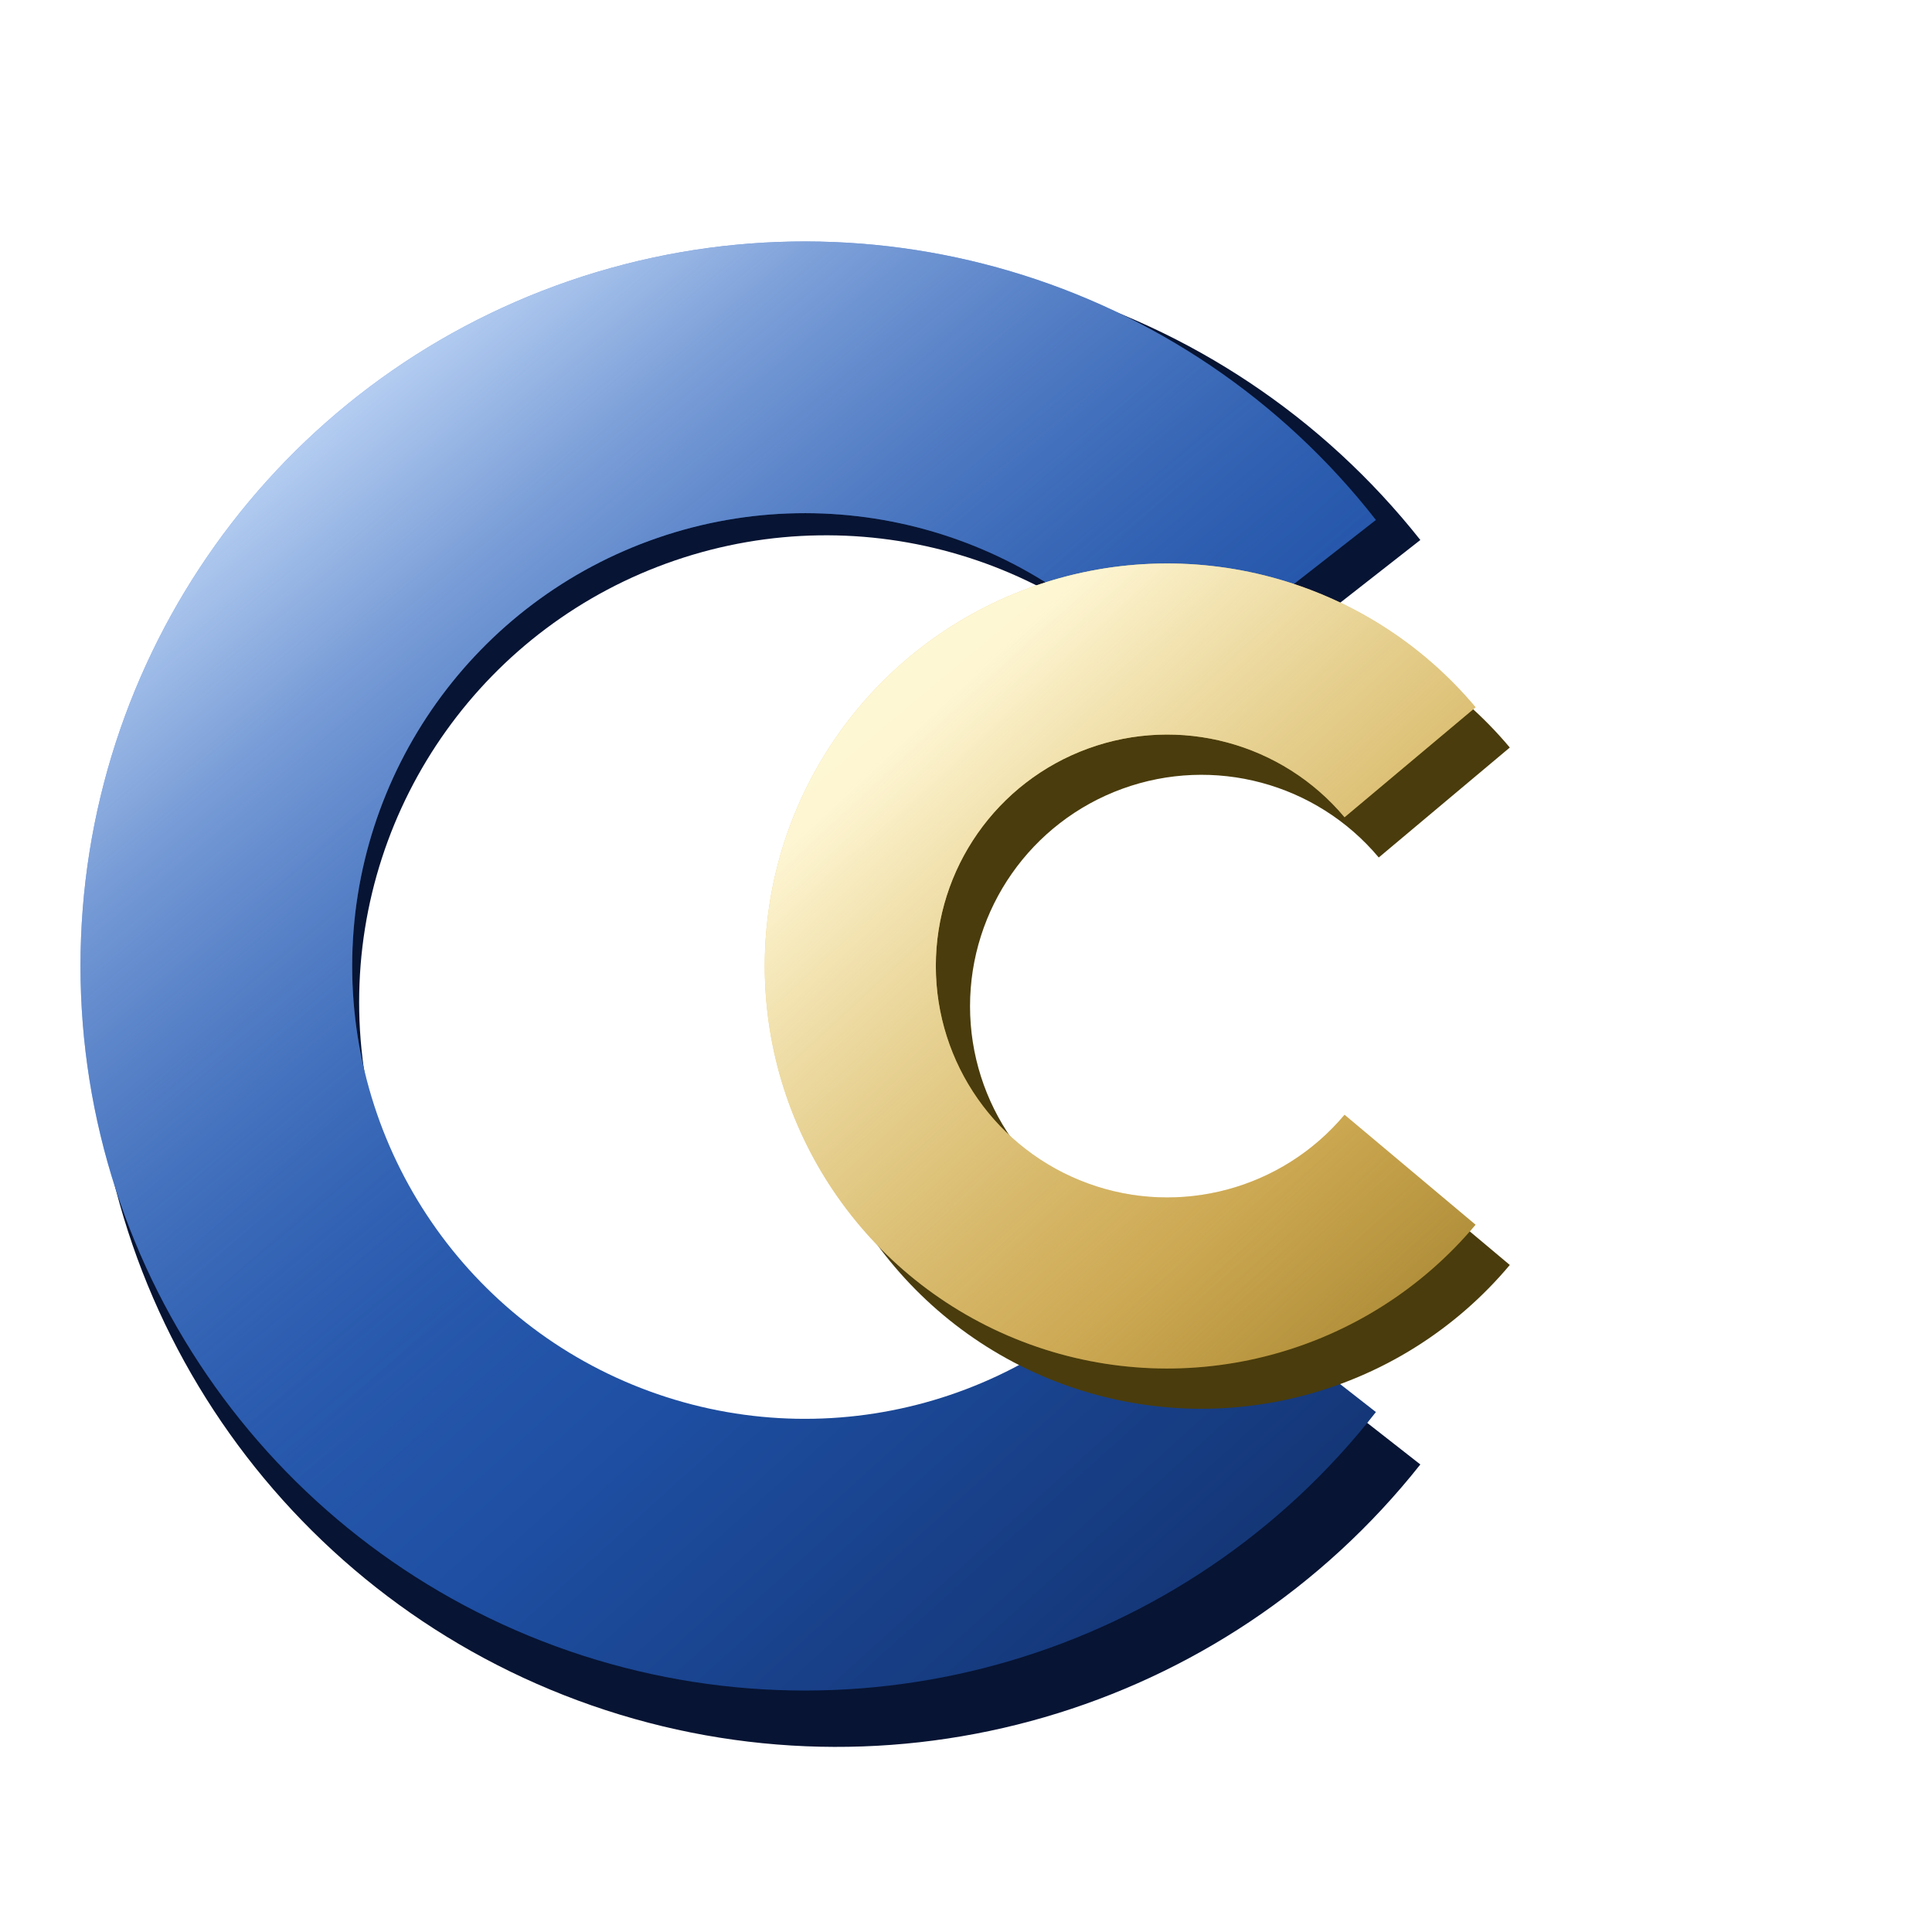
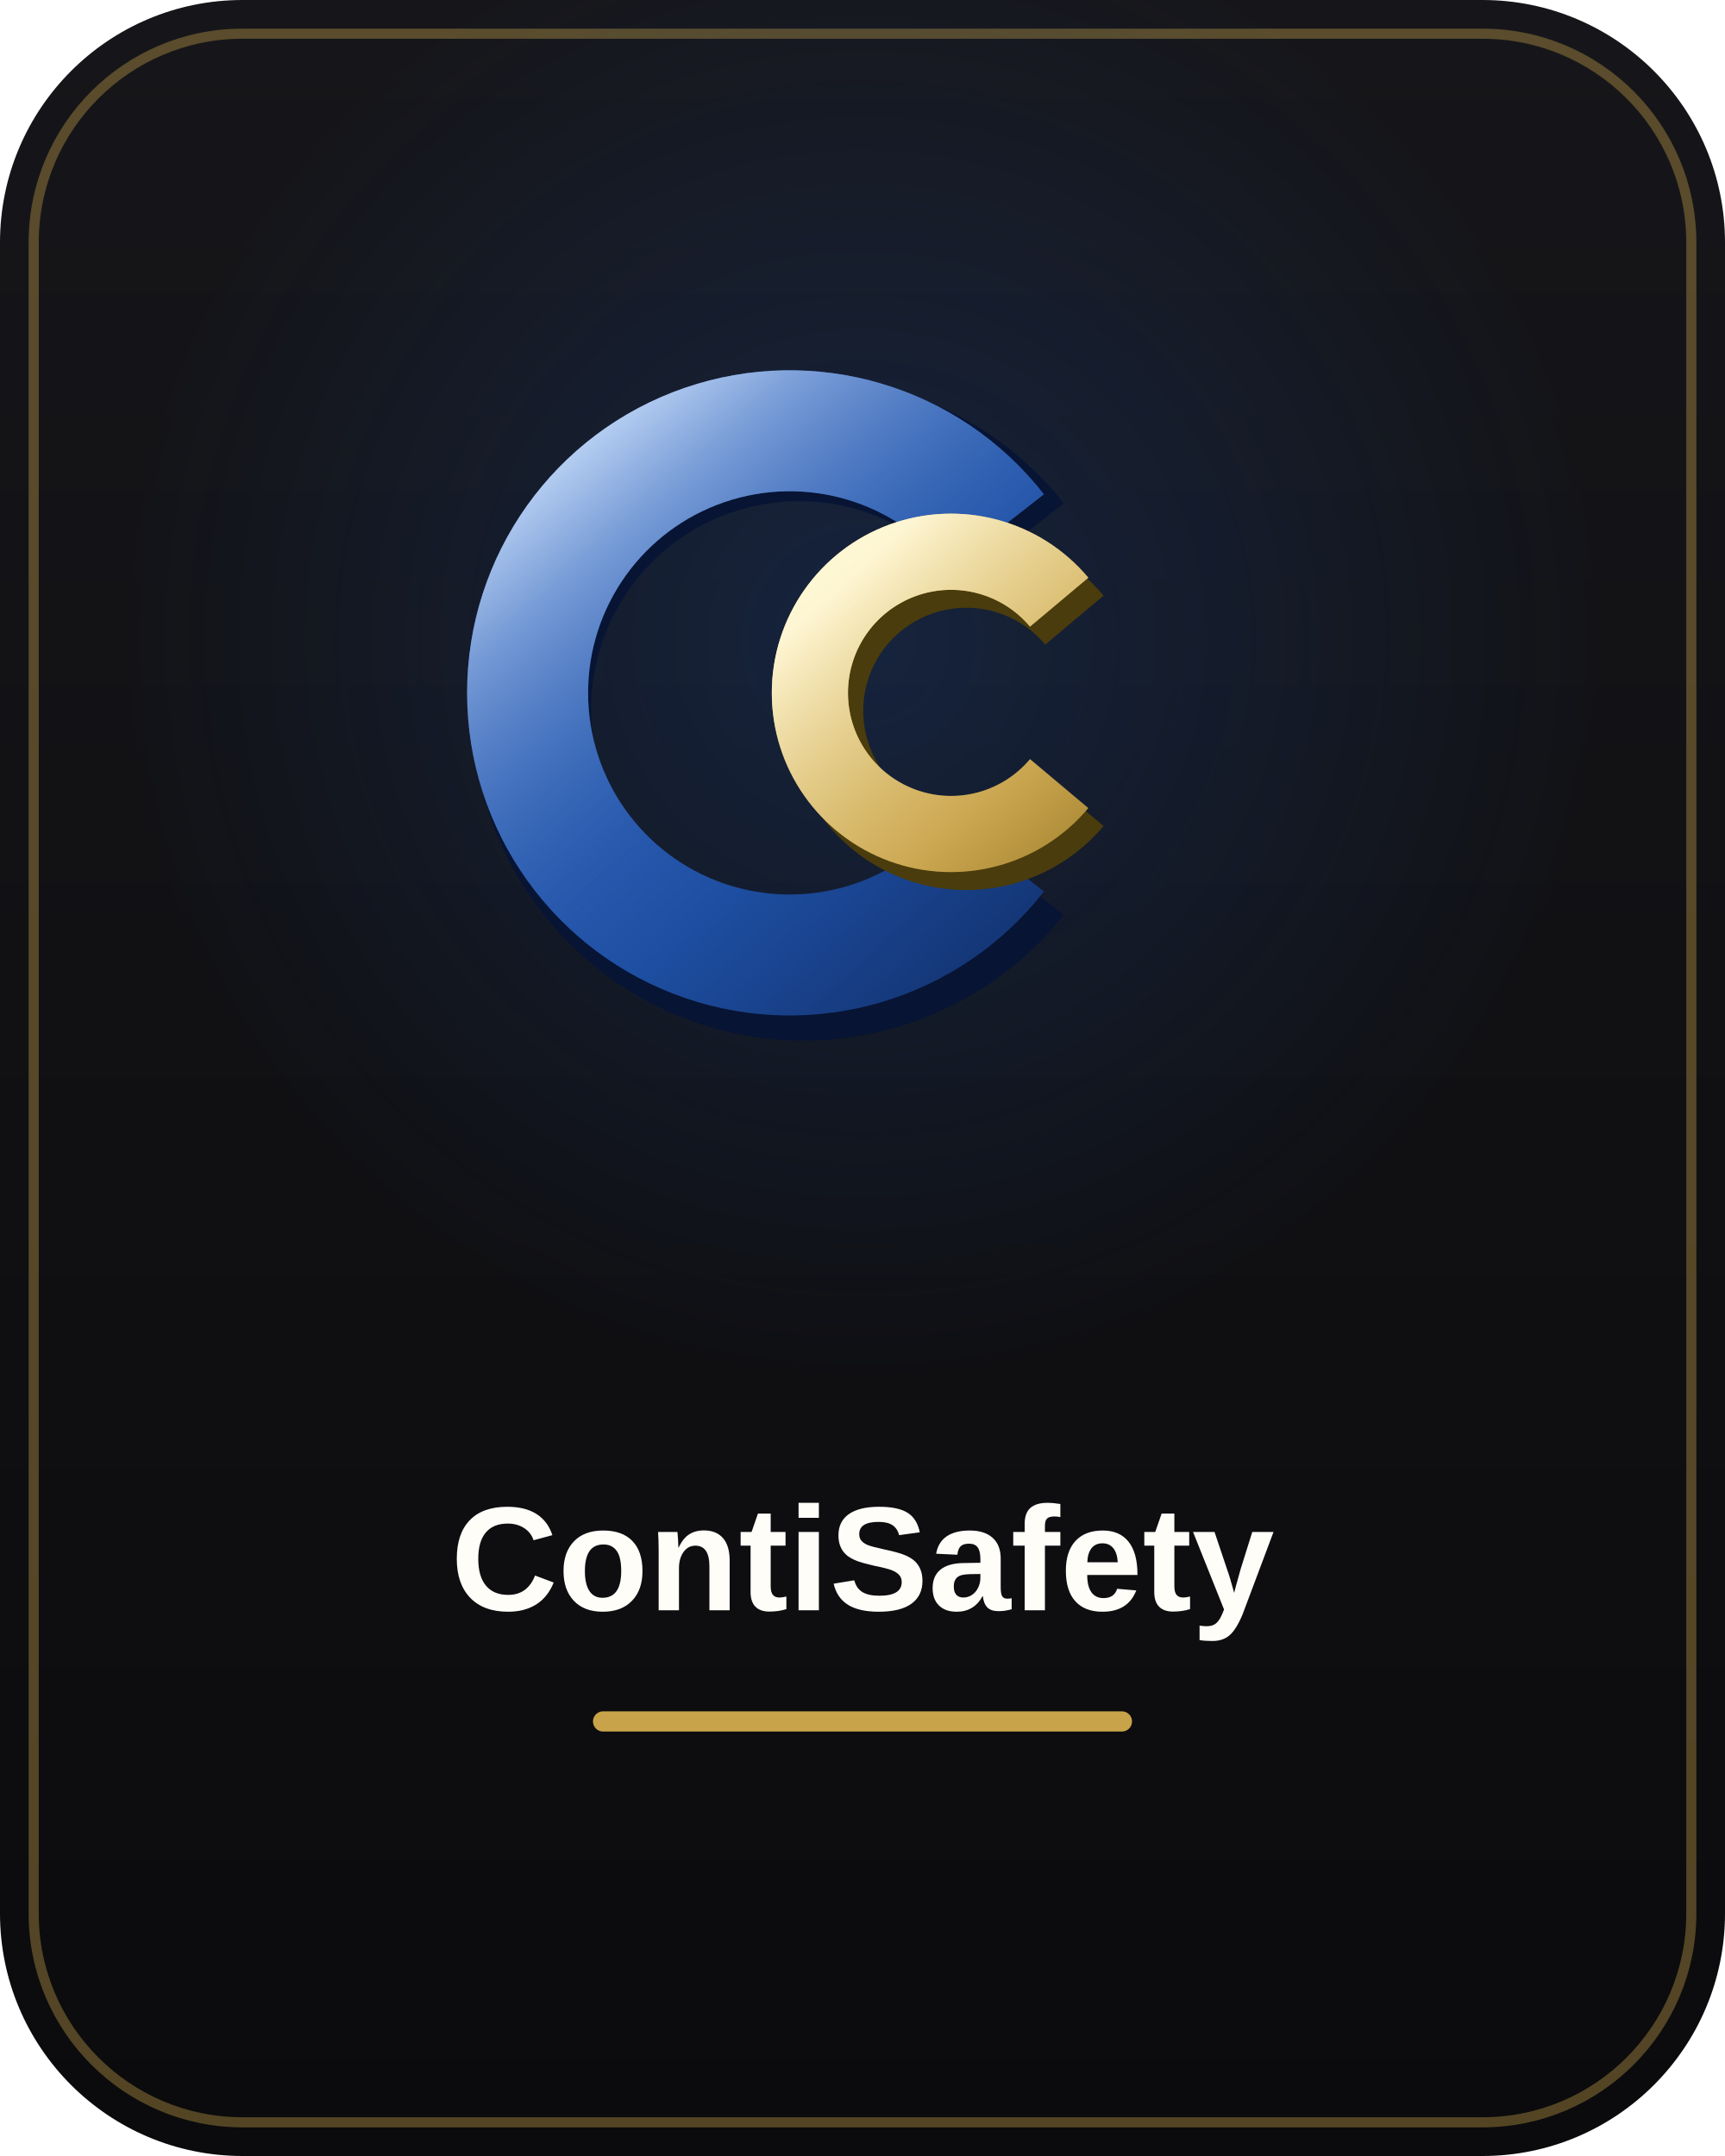
- <svg xmlns="http://www.w3.org/2000/svg" viewBox="0 0 96 96" fill="none">
+ <svg xmlns="http://www.w3.org/2000/svg" viewBox="0 0 512 640" fill="none">
  <defs>
-     <linearGradient id="cc-blue" x1="10" y1="6" x2="86" y2="90" gradientUnits="userSpaceOnUse">
-       <stop offset="0%" stop-color="#9cc4f5" />
-       <stop offset="22%" stop-color="#3b6ec4" />
-       <stop offset="55%" stop-color="#1e4fa3" />
-       <stop offset="100%" stop-color="#0a1d4a" />
+     <linearGradient id="tile-face" x1="256" y1="0" x2="256" y2="640" gradientUnits="userSpaceOnUse">
+       <stop offset="0%" stop-color="#16161a" />
+       <stop offset="100%" stop-color="#0b0b0d" />
    </linearGradient>
-     <linearGradient id="cc-blue-hi" x1="18" y1="14" x2="48" y2="50" gradientUnits="userSpaceOnUse">
-       <stop offset="0%" stop-color="#d7e8ff" stop-opacity=".9" />
+     <radialGradient id="tile-glow" cx="256" cy="190" r="220" gradientUnits="userSpaceOnUse">
+       <stop offset="0%" stop-color="#1e4fa3" stop-opacity=".28" />
      <stop offset="100%" stop-color="#1e4fa3" stop-opacity="0" />
-     </linearGradient>
-     <linearGradient id="cc-gold" x1="38" y1="18" x2="90" y2="80" gradientUnits="userSpaceOnUse">
-       <stop offset="0%" stop-color="#fff3c4" />
-       <stop offset="28%" stop-color="#e0c36a" />
-       <stop offset="58%" stop-color="#c9a34a" />
-       <stop offset="100%" stop-color="#6f5a12" />
-     </linearGradient>
-     <linearGradient id="cc-gold-hi" x1="52" y1="30" x2="78" y2="58" gradientUnits="userSpaceOnUse">
-       <stop offset="0%" stop-color="#fff8d8" stop-opacity=".95" />
-       <stop offset="100%" stop-color="#c9a34a" stop-opacity="0" />
-     </linearGradient>
+     </radialGradient>
  </defs>
-   <path fill="#071433" d="M69.176 25.032 A 37 37 0 1 0 69.176 70.968 L 57.985 62.209 A 23.2 23.2 0 1 1 57.985 33.791 Z" transform="translate(1.4 1.8)" />
-   <path fill="url(#cc-blue)" d="M68.368 25.836 A 36 36 0 1 0 68.368 70.164 L 57.73 61.852 A 22.5 22.5 0 1 1 57.73 34.148 Z" />
-   <path fill="url(#cc-blue-hi)" d="M68.368 25.836 A 36 36 0 1 0 68.368 70.164 L 57.73 61.852 A 22.5 22.5 0 1 1 57.73 34.148 Z" />
-   <path fill="#4a3c0c" d="M74.321 36.144 A 20 20 0 1 0 74.321 61.856 L 67.81 56.392 A 11.5 11.5 0 1 1 67.81 41.608 Z" transform="translate(.7 1)" />
-   <path fill="url(#cc-gold)" d="M73.321 35.144 A 20 20 0 1 0 73.321 60.856 L 66.81 55.392 A 11.5 11.5 0 1 1 66.81 40.608 Z" />
-   <path fill="url(#cc-gold-hi)" d="M73.321 35.144 A 20 20 0 1 0 73.321 60.856 L 66.81 55.392 A 11.5 11.5 0 1 1 66.81 40.608 Z" />
+   <rect width="512" height="640" rx="72" fill="url(#tile-face)" />
+   <rect x="10" y="10" width="492" height="620" rx="62" stroke="#c9a34a" stroke-opacity=".38" stroke-width="3" />
+   <rect width="512" height="640" rx="72" fill="url(#tile-glow)" />
+   <g transform="translate(128 78) scale(2.66)">
+     <defs>
+       <linearGradient id="cc-blue" x1="10" y1="6" x2="86" y2="90" gradientUnits="userSpaceOnUse">
+         <stop offset="0%" stop-color="#9cc4f5" />
+         <stop offset="22%" stop-color="#3b6ec4" />
+         <stop offset="55%" stop-color="#1e4fa3" />
+         <stop offset="100%" stop-color="#0a1d4a" />
+       </linearGradient>
+       <linearGradient id="cc-blue-hi" x1="18" y1="14" x2="48" y2="50" gradientUnits="userSpaceOnUse">
+         <stop offset="0%" stop-color="#d7e8ff" stop-opacity=".9" />
+         <stop offset="100%" stop-color="#1e4fa3" stop-opacity="0" />
+       </linearGradient>
+       <linearGradient id="cc-gold" x1="38" y1="18" x2="90" y2="80" gradientUnits="userSpaceOnUse">
+         <stop offset="0%" stop-color="#fff3c4" />
+         <stop offset="28%" stop-color="#e0c36a" />
+         <stop offset="58%" stop-color="#c9a34a" />
+         <stop offset="100%" stop-color="#6f5a12" />
+       </linearGradient>
+       <linearGradient id="cc-gold-hi" x1="52" y1="30" x2="78" y2="58" gradientUnits="userSpaceOnUse">
+         <stop offset="0%" stop-color="#fff8d8" stop-opacity=".95" />
+         <stop offset="100%" stop-color="#c9a34a" stop-opacity="0" />
+       </linearGradient>
+     </defs>
+     <path fill="#071433" d="M69.176 25.032 A 37 37 0 1 0 69.176 70.968 L 57.985 62.209 A 23.2 23.2 0 1 1 57.985 33.791 Z" transform="translate(1.4 1.8)" />
+     <path fill="url(#cc-blue)" d="M68.368 25.836 A 36 36 0 1 0 68.368 70.164 L 57.73 61.852 A 22.5 22.5 0 1 1 57.73 34.148 Z" />
+     <path fill="url(#cc-blue-hi)" d="M68.368 25.836 A 36 36 0 1 0 68.368 70.164 L 57.73 61.852 A 22.5 22.5 0 1 1 57.73 34.148 Z" />
+     <path fill="#4a3c0c" d="M74.321 36.144 A 20 20 0 1 0 74.321 61.856 L 67.81 56.392 A 11.5 11.5 0 1 1 67.81 41.608 Z" transform="translate(.7 1)" />
+     <path fill="url(#cc-gold)" d="M73.321 35.144 A 20 20 0 1 0 73.321 60.856 L 66.81 55.392 A 11.5 11.5 0 1 1 66.81 40.608 Z" />
+     <path fill="url(#cc-gold-hi)" d="M73.321 35.144 A 20 20 0 1 0 73.321 60.856 L 66.81 55.392 A 11.5 11.5 0 1 1 66.81 40.608 Z" />
+   </g>
+   <text x="256" y="478" text-anchor="middle" fill="#fffdf8" font-family="Arial, Helvetica, sans-serif" font-size="44" font-weight="700">ContiSafety</text>
+   <rect x="176" y="508" width="160" height="6" rx="3" fill="#c9a34a" />
</svg>
